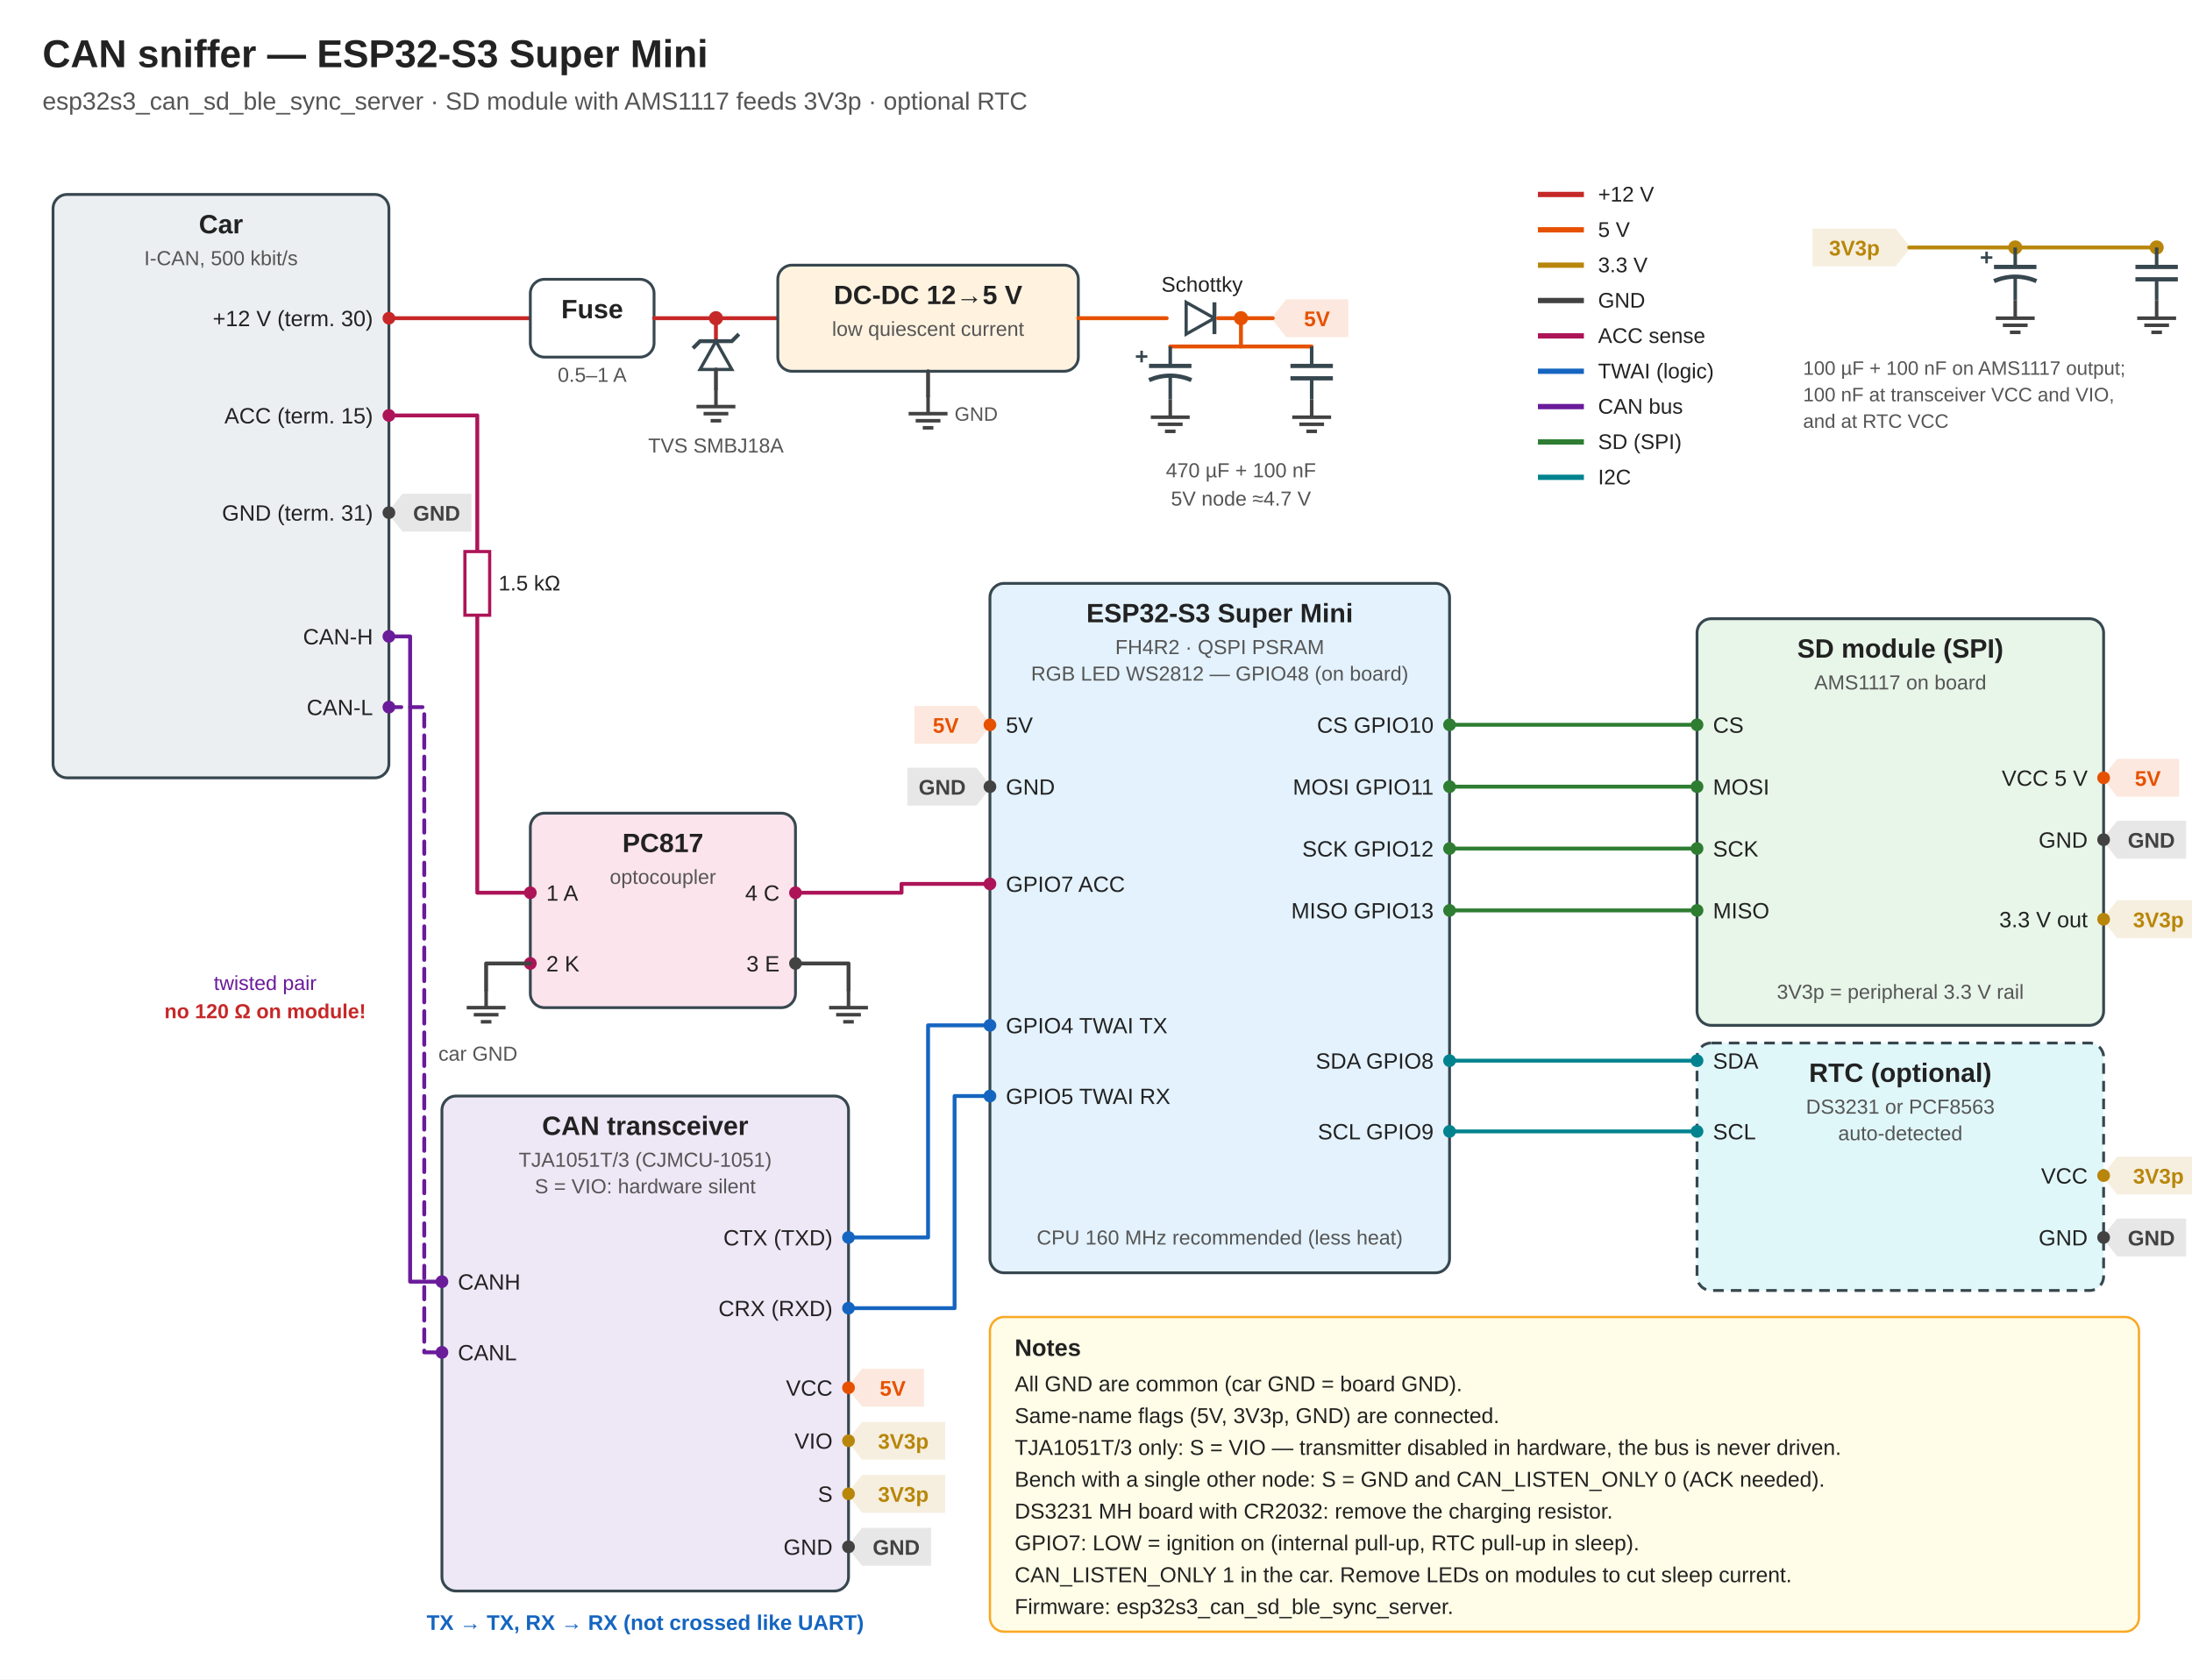
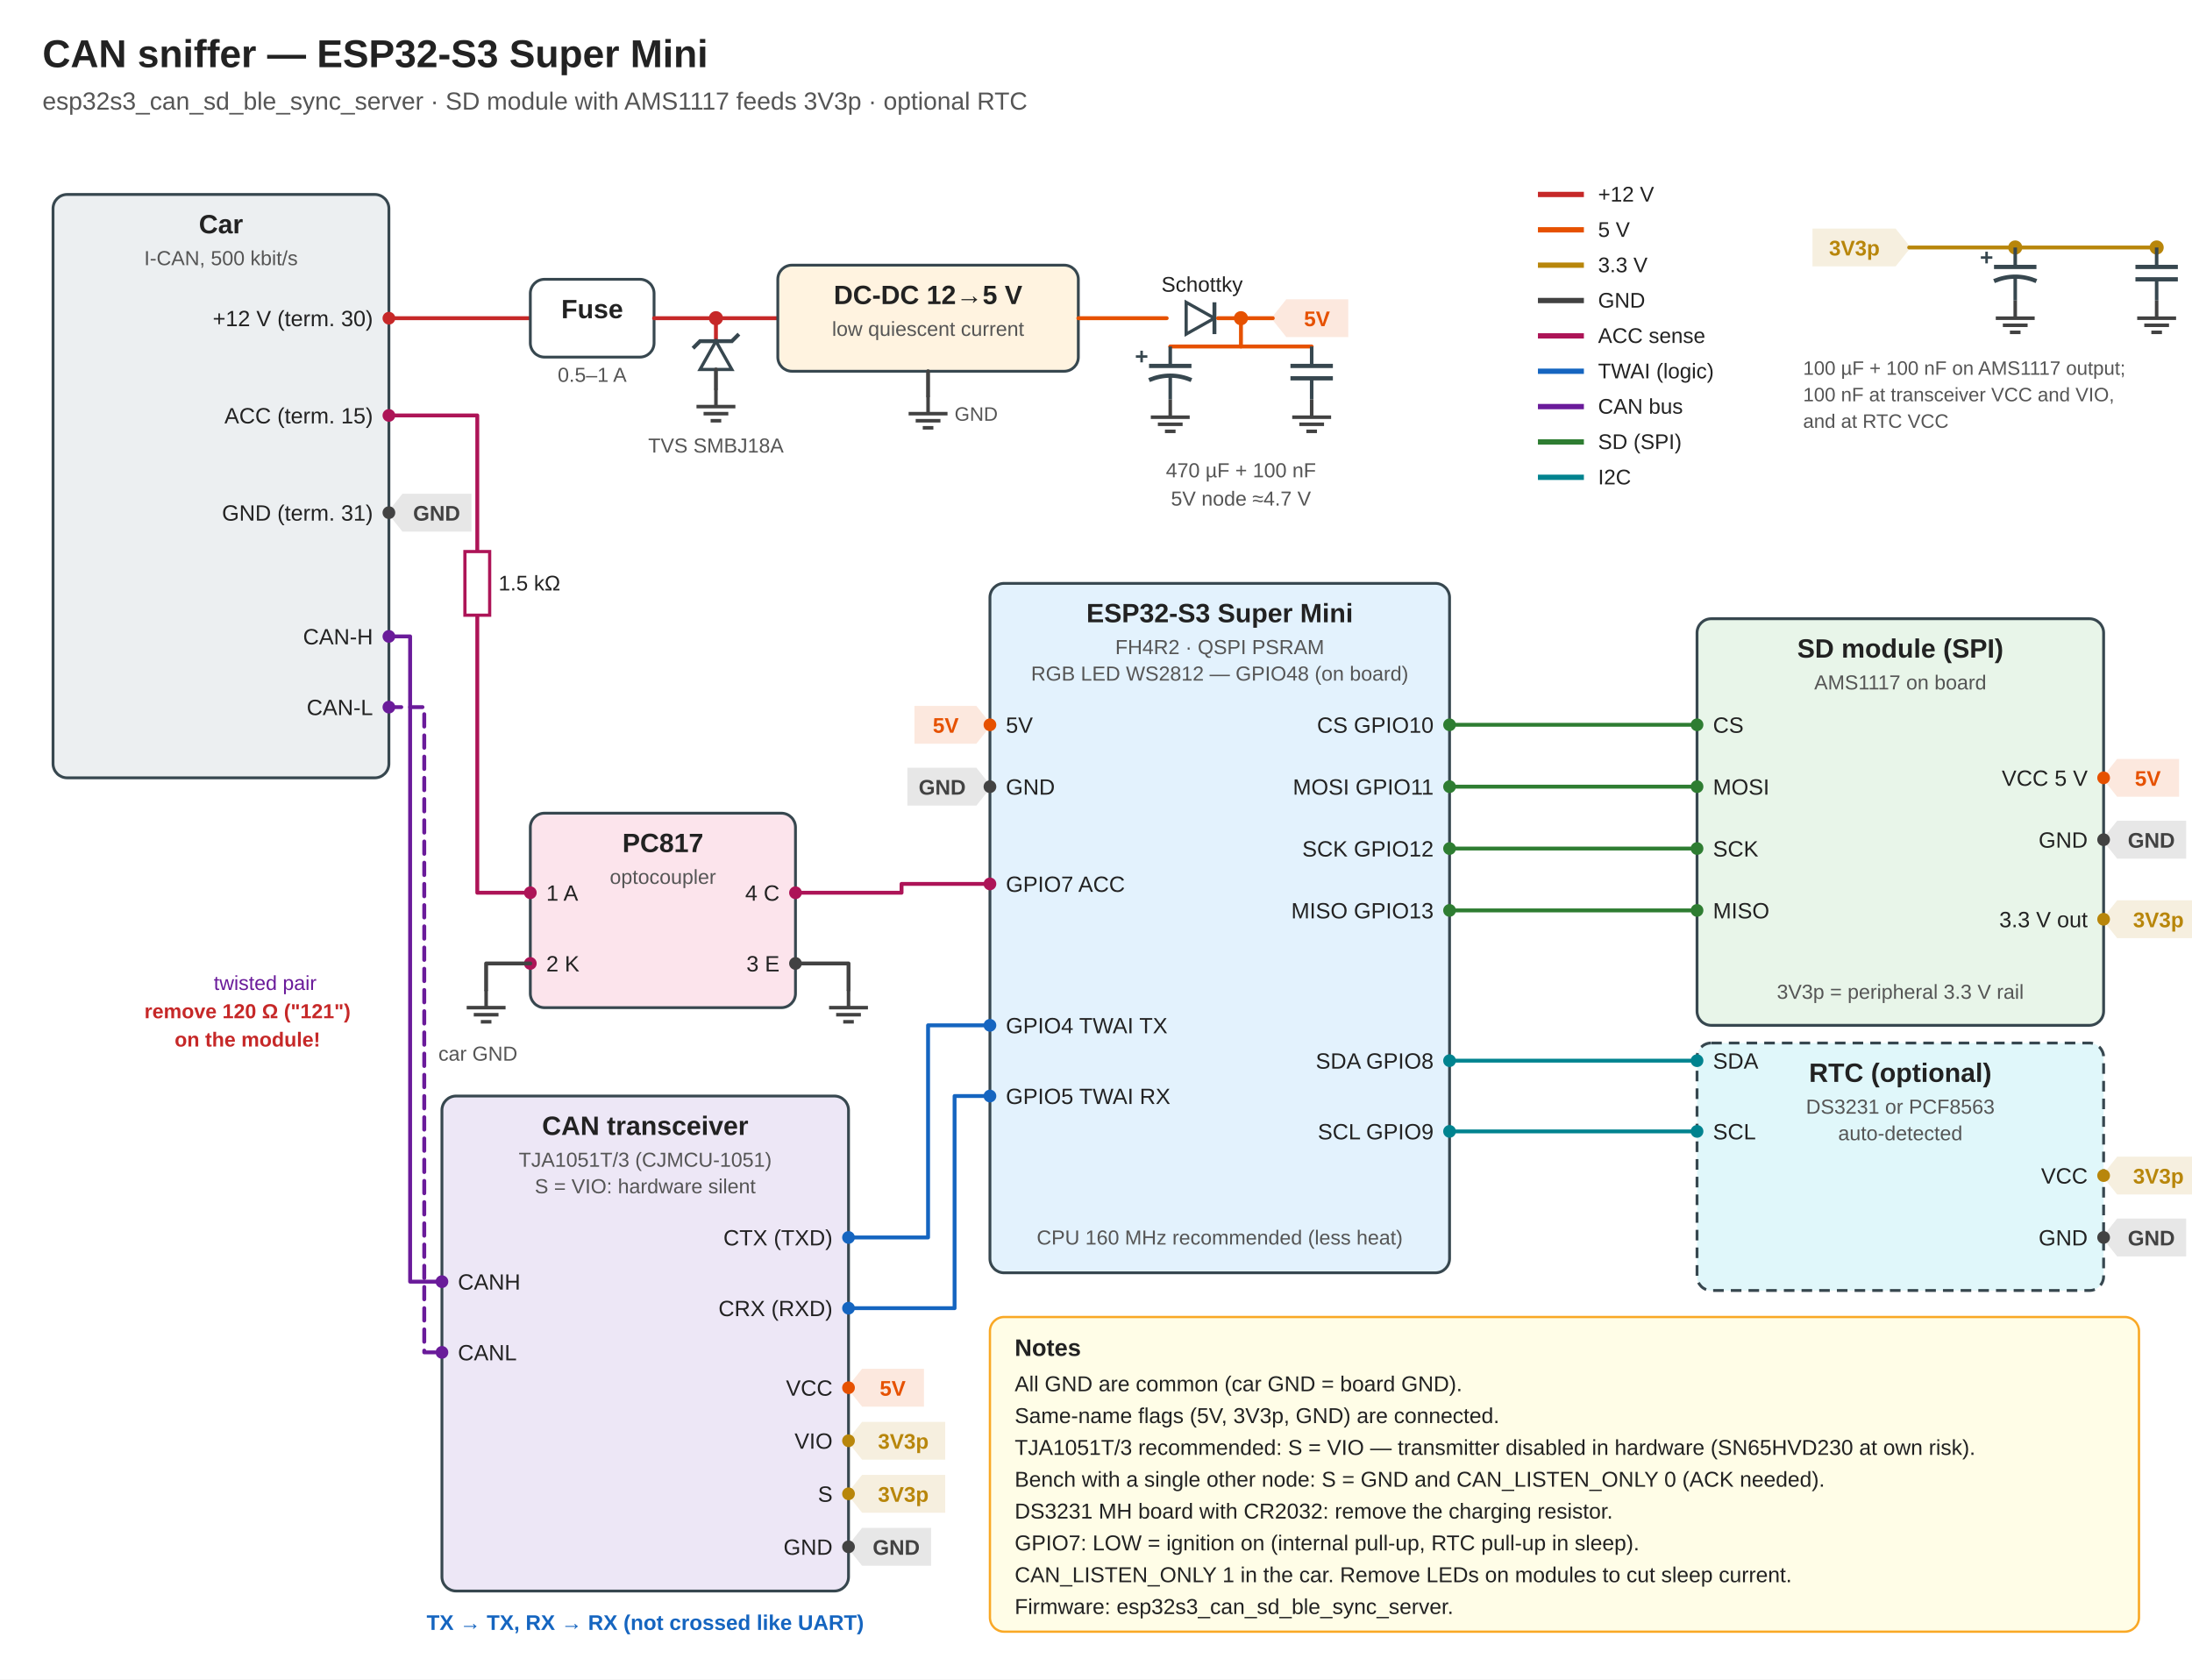
<svg xmlns="http://www.w3.org/2000/svg" width="1240" height="950" viewBox="0 0 1240 950">
  <rect x="0" y="0" width="1240" height="950" fill="#ffffff" />
  <text x="24" y="38" font-family="Segoe UI, Arial, sans-serif" font-size="22" fill="#222" text-anchor="start" font-weight="bold">CAN sniffer — ESP32-S3 Super Mini</text>
  <text x="24" y="62" font-family="Segoe UI, Arial, sans-serif" font-size="14" fill="#555" text-anchor="start" font-weight="normal">esp32s3_can_sd_ble_sync_server · SD module with AMS1117 feeds 3V3p · optional RTC</text>
  <rect x="30" y="110" width="190" height="330" rx="8" fill="#eceff1" stroke="#37474f" stroke-width="1.6" />
  <text x="125.0" y="132" font-family="Segoe UI, Arial, sans-serif" font-size="15" fill="#222" text-anchor="middle" font-weight="bold">Car</text>
  <text x="125.0" y="150" font-family="Segoe UI, Arial, sans-serif" font-size="11.5" fill="#555" text-anchor="middle" font-weight="normal">I-CAN, 500 kbit/s</text>
  <circle cx="220" cy="180" r="3.6" fill="#c62828" />
  <text x="211" y="184.5" font-family="Segoe UI, Arial, sans-serif" font-size="12.5" fill="#222" text-anchor="end" font-weight="normal">+12 V (term. 30)</text>
  <circle cx="220" cy="235" r="3.6" fill="#ad1457" />
  <text x="211" y="239.5" font-family="Segoe UI, Arial, sans-serif" font-size="12.5" fill="#222" text-anchor="end" font-weight="normal">ACC (term. 15)</text>
  <circle cx="220" cy="290" r="3.6" fill="#424242" />
  <text x="211" y="294.5" font-family="Segoe UI, Arial, sans-serif" font-size="12.5" fill="#222" text-anchor="end" font-weight="normal">GND (term. 31)</text>
  <circle cx="220" cy="360" r="3.6" fill="#6a1b9a" />
  <text x="211" y="364.5" font-family="Segoe UI, Arial, sans-serif" font-size="12.5" fill="#222" text-anchor="end" font-weight="normal">CAN-H</text>
  <circle cx="220" cy="400" r="3.6" fill="#6a1b9a" />
  <text x="211" y="404.5" font-family="Segoe UI, Arial, sans-serif" font-size="12.5" fill="#222" text-anchor="end" font-weight="normal">CAN-L</text>
  <polygon points="220,290 228,280 266,280 266,300 228,300" fill="#424242" opacity="0.13" stroke="#424242" stroke-width="1.4" />
  <text x="247.0" y="294.5" font-family="Segoe UI, Arial, sans-serif" font-size="12" fill="#424242" text-anchor="middle" font-weight="bold">GND</text>
  <polyline points="220,180 300,180" fill="none" stroke="#c62828" stroke-width="2.2" stroke-linejoin="round" stroke-linecap="round" />
  <rect x="300" y="158" width="70" height="44" rx="8" fill="#fff" stroke="#37474f" stroke-width="1.6" />
  <text x="335.0" y="180" font-family="Segoe UI, Arial, sans-serif" font-size="15" fill="#222" text-anchor="middle" font-weight="bold">Fuse</text>
  <text x="335" y="216" font-family="Segoe UI, Arial, sans-serif" font-size="11.5" fill="#555" text-anchor="middle" font-weight="normal">0.5–1 A</text>
  <polyline points="370,180 440,180" fill="none" stroke="#c62828" stroke-width="2.2" stroke-linejoin="round" stroke-linecap="round" />
  <circle cx="405" cy="180" r="4" fill="#c62828" />
  <polyline points="405,180 405,192" fill="none" stroke="#c62828" stroke-width="2.2" stroke-linejoin="round" stroke-linecap="round" />
  <polygon points="396,209 414,209 405,193" fill="#fff" stroke="#37474f" stroke-width="1.8" />
  <polyline points="392,197 396,193 414,193 418,189" fill="none" stroke="#37474f" stroke-width="2.2" />
  <polyline points="405,209 405,220" fill="none" stroke="#424242" stroke-width="2.2" stroke-linejoin="round" stroke-linecap="round" />
  <line x1="405" y1="220" x2="405" y2="230" stroke="#424242" stroke-width="2" />
  <line x1="394" y1="230" x2="416" y2="230" stroke="#424242" stroke-width="2" />
  <line x1="398" y1="234" x2="412" y2="234" stroke="#424242" stroke-width="2" />
  <line x1="402" y1="238" x2="408" y2="238" stroke="#424242" stroke-width="2" />
  <text x="405" y="256" font-family="Segoe UI, Arial, sans-serif" font-size="11.5" fill="#555" text-anchor="middle" font-weight="normal">TVS SMBJ18A</text>
  <rect x="440" y="150" width="170" height="60" rx="8" fill="#fff3e0" stroke="#37474f" stroke-width="1.6" />
  <text x="525.0" y="172" font-family="Segoe UI, Arial, sans-serif" font-size="15" fill="#222" text-anchor="middle" font-weight="bold">DC-DC 12→5 V</text>
  <text x="525.0" y="190" font-family="Segoe UI, Arial, sans-serif" font-size="11.5" fill="#555" text-anchor="middle" font-weight="normal">low quiescent current</text>
  <polyline points="525,210 525,224" fill="none" stroke="#424242" stroke-width="2.2" stroke-linejoin="round" stroke-linecap="round" />
  <line x1="525" y1="224" x2="525" y2="234" stroke="#424242" stroke-width="2" />
  <line x1="514" y1="234" x2="536" y2="234" stroke="#424242" stroke-width="2" />
  <line x1="518" y1="238" x2="532" y2="238" stroke="#424242" stroke-width="2" />
  <line x1="522" y1="242" x2="528" y2="242" stroke="#424242" stroke-width="2" />
  <text x="540" y="238" font-family="Segoe UI, Arial, sans-serif" font-size="11" fill="#555" text-anchor="start" font-weight="normal">GND</text>
  <polyline points="610,180 660,180" fill="none" stroke="#e65100" stroke-width="2.2" stroke-linejoin="round" stroke-linecap="round" />
  <polygon points="671,171 671,189 687,180" fill="#fff" stroke="#37474f" stroke-width="1.8" />
  <line x1="687" y1="171" x2="687" y2="189" stroke="#37474f" stroke-width="2.2" />
  <text x="680" y="165" font-family="Segoe UI, Arial, sans-serif" font-size="12" fill="#222" text-anchor="middle" font-weight="normal">Schottky</text>
  <polyline points="689,180 720,180" fill="none" stroke="#e65100" stroke-width="2.2" stroke-linejoin="round" stroke-linecap="round" />
  <text x="702" y="286" font-family="Segoe UI, Arial, sans-serif" font-size="11.5" fill="#555" text-anchor="middle" font-weight="normal">5V node ≈4.7 V</text>
  <circle cx="702" cy="180" r="4" fill="#e65100" />
  <polyline points="702,180 702,196 662,196" fill="none" stroke="#e65100" stroke-width="2.2" stroke-linejoin="round" stroke-linecap="round" />
  <polyline points="702,196 742,196" fill="none" stroke="#e65100" stroke-width="2.2" stroke-linejoin="round" stroke-linecap="round" />
  <line x1="662" y1="196" x2="662" y2="207" stroke="#37474f" stroke-width="2" />
  <line x1="650" y1="207" x2="674" y2="207" stroke="#37474f" stroke-width="2.4" />
  <path d="M 650 215 Q 662 210 674 215" fill="none" stroke="#37474f" stroke-width="2.4" />
  <line x1="662" y1="213" x2="662" y2="226" stroke="#37474f" stroke-width="2" />
  <text x="680" y="216" font-family="Segoe UI, Arial, sans-serif" font-size="12" fill="#222" text-anchor="start" font-weight="normal" />
  <text x="642" y="206" font-family="Segoe UI, Arial, sans-serif" font-size="13" fill="#37474f" text-anchor="start" font-weight="bold">+</text>
  <line x1="742" y1="196" x2="742" y2="207" stroke="#37474f" stroke-width="2" />
  <line x1="730" y1="207" x2="754" y2="207" stroke="#37474f" stroke-width="2.4" />
  <line x1="730" y1="214" x2="754" y2="214" stroke="#37474f" stroke-width="2.4" />
  <line x1="742" y1="214" x2="742" y2="226" stroke="#37474f" stroke-width="2" />
  <line x1="662" y1="226" x2="662" y2="236" stroke="#424242" stroke-width="2" />
  <line x1="651" y1="236" x2="673" y2="236" stroke="#424242" stroke-width="2" />
  <line x1="655" y1="240" x2="669" y2="240" stroke="#424242" stroke-width="2" />
  <line x1="659" y1="244" x2="665" y2="244" stroke="#424242" stroke-width="2" />
  <line x1="742" y1="226" x2="742" y2="236" stroke="#424242" stroke-width="2" />
  <line x1="731" y1="236" x2="753" y2="236" stroke="#424242" stroke-width="2" />
  <line x1="735" y1="240" x2="749" y2="240" stroke="#424242" stroke-width="2" />
  <line x1="739" y1="244" x2="745" y2="244" stroke="#424242" stroke-width="2" />
  <text x="702" y="270" font-family="Segoe UI, Arial, sans-serif" font-size="11.5" fill="#555" text-anchor="middle" font-weight="normal">470 µF + 100 nF</text>
  <polygon points="720,180 728,170 762,170 762,190 728,190" fill="#e65100" opacity="0.13" stroke="#e65100" stroke-width="1.4" />
  <text x="745.0" y="184.5" font-family="Segoe UI, Arial, sans-serif" font-size="12" fill="#e65100" text-anchor="middle" font-weight="bold">5V</text>
  <rect x="560" y="330" width="260" height="390" rx="8" fill="#e3f2fd" stroke="#37474f" stroke-width="1.6" />
  <text x="690.0" y="352" font-family="Segoe UI, Arial, sans-serif" font-size="15" fill="#222" text-anchor="middle" font-weight="bold">ESP32-S3 Super Mini</text>
  <text x="690.0" y="370" font-family="Segoe UI, Arial, sans-serif" font-size="11.5" fill="#555" text-anchor="middle" font-weight="normal">FH4R2 · QSPI PSRAM</text>
  <text x="690.0" y="385" font-family="Segoe UI, Arial, sans-serif" font-size="11.5" fill="#555" text-anchor="middle" font-weight="normal">RGB LED WS2812 — GPIO48 (on board)</text>
  <circle cx="560" cy="410" r="3.6" fill="#e65100" />
  <text x="569" y="414.5" font-family="Segoe UI, Arial, sans-serif" font-size="12.5" fill="#222" text-anchor="start" font-weight="normal">5V</text>
  <polygon points="560,410 552,400 518,400 518,420 552,420" fill="#e65100" opacity="0.13" stroke="#e65100" stroke-width="1.4" />
  <text x="535.0" y="414.5" font-family="Segoe UI, Arial, sans-serif" font-size="12" fill="#e65100" text-anchor="middle" font-weight="bold">5V</text>
  <circle cx="560" cy="445" r="3.6" fill="#424242" />
  <text x="569" y="449.5" font-family="Segoe UI, Arial, sans-serif" font-size="12.5" fill="#222" text-anchor="start" font-weight="normal">GND</text>
  <polygon points="560,445 552,435 514,435 514,455 552,455" fill="#424242" opacity="0.13" stroke="#424242" stroke-width="1.4" />
  <text x="533.0" y="449.5" font-family="Segoe UI, Arial, sans-serif" font-size="12" fill="#424242" text-anchor="middle" font-weight="bold">GND</text>
  <circle cx="560" cy="500" r="3.6" fill="#ad1457" />
  <text x="569" y="504.5" font-family="Segoe UI, Arial, sans-serif" font-size="12.5" fill="#222" text-anchor="start" font-weight="normal">GPIO7  ACC</text>
  <circle cx="560" cy="580" r="3.6" fill="#1565c0" />
  <text x="569" y="584.5" font-family="Segoe UI, Arial, sans-serif" font-size="12.5" fill="#222" text-anchor="start" font-weight="normal">GPIO4  TWAI TX</text>
  <circle cx="560" cy="620" r="3.6" fill="#1565c0" />
  <text x="569" y="624.5" font-family="Segoe UI, Arial, sans-serif" font-size="12.5" fill="#222" text-anchor="start" font-weight="normal">GPIO5  TWAI RX</text>
  <circle cx="820" cy="410" r="3.6" fill="#2e7d32" />
  <text x="811" y="414.5" font-family="Segoe UI, Arial, sans-serif" font-size="12.5" fill="#222" text-anchor="end" font-weight="normal">CS  GPIO10</text>
  <circle cx="820" cy="445" r="3.6" fill="#2e7d32" />
  <text x="811" y="449.5" font-family="Segoe UI, Arial, sans-serif" font-size="12.5" fill="#222" text-anchor="end" font-weight="normal">MOSI  GPIO11</text>
  <circle cx="820" cy="480" r="3.6" fill="#2e7d32" />
  <text x="811" y="484.5" font-family="Segoe UI, Arial, sans-serif" font-size="12.5" fill="#222" text-anchor="end" font-weight="normal">SCK  GPIO12</text>
  <circle cx="820" cy="515" r="3.6" fill="#2e7d32" />
  <text x="811" y="519.5" font-family="Segoe UI, Arial, sans-serif" font-size="12.5" fill="#222" text-anchor="end" font-weight="normal">MISO  GPIO13</text>
  <circle cx="820" cy="600" r="3.6" fill="#00838f" />
  <text x="811" y="604.5" font-family="Segoe UI, Arial, sans-serif" font-size="12.5" fill="#222" text-anchor="end" font-weight="normal">SDA  GPIO8</text>
  <circle cx="820" cy="640" r="3.6" fill="#00838f" />
  <text x="811" y="644.5" font-family="Segoe UI, Arial, sans-serif" font-size="12.5" fill="#222" text-anchor="end" font-weight="normal">SCL  GPIO9</text>
  <text x="690.0" y="704" font-family="Segoe UI, Arial, sans-serif" font-size="11.5" fill="#555" text-anchor="middle" font-weight="normal">CPU 160 MHz recommended (less heat)</text>
  <rect x="300" y="460" width="150" height="110" rx="8" fill="#fce4ec" stroke="#37474f" stroke-width="1.6" />
  <text x="375.0" y="482" font-family="Segoe UI, Arial, sans-serif" font-size="15" fill="#222" text-anchor="middle" font-weight="bold">PC817</text>
  <text x="375.0" y="500" font-family="Segoe UI, Arial, sans-serif" font-size="11.5" fill="#555" text-anchor="middle" font-weight="normal">optocoupler</text>
  <circle cx="300" cy="505" r="3.6" fill="#ad1457" />
  <text x="309" y="509.5" font-family="Segoe UI, Arial, sans-serif" font-size="12.5" fill="#222" text-anchor="start" font-weight="normal">1 A</text>
  <circle cx="300" cy="545" r="3.6" fill="#ad1457" />
  <text x="309" y="549.5" font-family="Segoe UI, Arial, sans-serif" font-size="12.5" fill="#222" text-anchor="start" font-weight="normal">2 K</text>
  <circle cx="450" cy="505" r="3.6" fill="#ad1457" />
  <text x="441" y="509.5" font-family="Segoe UI, Arial, sans-serif" font-size="12.5" fill="#222" text-anchor="end" font-weight="normal">4 C</text>
  <circle cx="450" cy="545" r="3.6" fill="#424242" />
  <text x="441" y="549.5" font-family="Segoe UI, Arial, sans-serif" font-size="12.5" fill="#222" text-anchor="end" font-weight="normal">3 E</text>
  <polyline points="220,235 270,235 270,505 300,505" fill="none" stroke="#ad1457" stroke-width="2.2" stroke-linejoin="round" stroke-linecap="round" />
  <rect x="263" y="312" width="14" height="36" fill="#fff" stroke="#ad1457" stroke-width="1.8" />
  <text x="282" y="334" font-family="Segoe UI, Arial, sans-serif" font-size="12" fill="#222" text-anchor="start" font-weight="normal">1.5 kΩ</text>
  <polyline points="300,545 275,545 275,560" fill="none" stroke="#424242" stroke-width="2.2" stroke-linejoin="round" stroke-linecap="round" />
  <line x1="275" y1="560" x2="275" y2="570" stroke="#424242" stroke-width="2" />
  <line x1="264" y1="570" x2="286" y2="570" stroke="#424242" stroke-width="2" />
  <line x1="268" y1="574" x2="282" y2="574" stroke="#424242" stroke-width="2" />
  <line x1="272" y1="578" x2="278" y2="578" stroke="#424242" stroke-width="2" />
  <text x="248" y="600" font-family="Segoe UI, Arial, sans-serif" font-size="11.5" fill="#555" text-anchor="start" font-weight="normal">car GND</text>
  <polyline points="450,505 510,505 510,500 560,500" fill="none" stroke="#ad1457" stroke-width="2.2" stroke-linejoin="round" stroke-linecap="round" />
  <polyline points="450,545 480,545 480,560" fill="none" stroke="#424242" stroke-width="2.2" stroke-linejoin="round" stroke-linecap="round" />
  <line x1="480" y1="560" x2="480" y2="570" stroke="#424242" stroke-width="2" />
  <line x1="469" y1="570" x2="491" y2="570" stroke="#424242" stroke-width="2" />
  <line x1="473" y1="574" x2="487" y2="574" stroke="#424242" stroke-width="2" />
  <line x1="477" y1="578" x2="483" y2="578" stroke="#424242" stroke-width="2" />
  <rect x="250" y="620" width="230" height="280" rx="8" fill="#ede7f6" stroke="#37474f" stroke-width="1.6" />
  <text x="365.0" y="642" font-family="Segoe UI, Arial, sans-serif" font-size="15" fill="#222" text-anchor="middle" font-weight="bold">CAN transceiver</text>
  <text x="365.0" y="660" font-family="Segoe UI, Arial, sans-serif" font-size="11.5" fill="#555" text-anchor="middle" font-weight="normal">TJA1051T/3 (CJMCU-1051)</text>
  <text x="365.0" y="675" font-family="Segoe UI, Arial, sans-serif" font-size="11.5" fill="#555" text-anchor="middle" font-weight="normal">S = VIO: hardware silent</text>
  <circle cx="250" cy="725" r="3.6" fill="#6a1b9a" />
  <text x="259" y="729.5" font-family="Segoe UI, Arial, sans-serif" font-size="12.5" fill="#222" text-anchor="start" font-weight="normal">CANH</text>
  <circle cx="250" cy="765" r="3.6" fill="#6a1b9a" />
  <text x="259" y="769.5" font-family="Segoe UI, Arial, sans-serif" font-size="12.5" fill="#222" text-anchor="start" font-weight="normal">CANL</text>
  <circle cx="480" cy="700" r="3.6" fill="#1565c0" />
  <text x="471" y="704.5" font-family="Segoe UI, Arial, sans-serif" font-size="12.5" fill="#222" text-anchor="end" font-weight="normal">CTX (TXD)</text>
  <circle cx="480" cy="740" r="3.6" fill="#1565c0" />
  <text x="471" y="744.5" font-family="Segoe UI, Arial, sans-serif" font-size="12.5" fill="#222" text-anchor="end" font-weight="normal">CRX (RXD)</text>
  <circle cx="480" cy="785" r="3.6" fill="#e65100" />
  <text x="471" y="789.5" font-family="Segoe UI, Arial, sans-serif" font-size="12.5" fill="#222" text-anchor="end" font-weight="normal">VCC</text>
  <polygon points="480,785 488,775 522,775 522,795 488,795" fill="#e65100" opacity="0.13" stroke="#e65100" stroke-width="1.4" />
  <text x="505.0" y="789.5" font-family="Segoe UI, Arial, sans-serif" font-size="12" fill="#e65100" text-anchor="middle" font-weight="bold">5V</text>
  <circle cx="480" cy="815" r="3.6" fill="#b8860b" />
  <text x="471" y="819.5" font-family="Segoe UI, Arial, sans-serif" font-size="12.5" fill="#222" text-anchor="end" font-weight="normal">VIO</text>
  <polygon points="480,815 488,805 534,805 534,825 488,825" fill="#b8860b" opacity="0.13" stroke="#b8860b" stroke-width="1.4" />
  <text x="511.0" y="819.5" font-family="Segoe UI, Arial, sans-serif" font-size="12" fill="#b8860b" text-anchor="middle" font-weight="bold">3V3p</text>
  <circle cx="480" cy="845" r="3.6" fill="#b8860b" />
  <text x="471" y="849.5" font-family="Segoe UI, Arial, sans-serif" font-size="12.5" fill="#222" text-anchor="end" font-weight="normal">S</text>
  <polygon points="480,845 488,835 534,835 534,855 488,855" fill="#b8860b" opacity="0.13" stroke="#b8860b" stroke-width="1.4" />
  <text x="511.0" y="849.5" font-family="Segoe UI, Arial, sans-serif" font-size="12" fill="#b8860b" text-anchor="middle" font-weight="bold">3V3p</text>
  <circle cx="480" cy="875" r="3.6" fill="#424242" />
  <text x="471" y="879.5" font-family="Segoe UI, Arial, sans-serif" font-size="12.5" fill="#222" text-anchor="end" font-weight="normal">GND</text>
  <polygon points="480,875 488,865 526,865 526,885 488,885" fill="#424242" opacity="0.13" stroke="#424242" stroke-width="1.4" />
  <text x="507.0" y="879.5" font-family="Segoe UI, Arial, sans-serif" font-size="12" fill="#424242" text-anchor="middle" font-weight="bold">GND</text>
  <polyline points="220,360 232,360 232,725 250,725" fill="none" stroke="#6a1b9a" stroke-width="2.2" stroke-linejoin="round" stroke-linecap="round" />
  <polyline points="220,400 240,400 240,765 250,765" fill="none" stroke="#6a1b9a" stroke-width="2.2" stroke-linejoin="round" stroke-linecap="round" stroke-dasharray="7,5" />
  <text x="150" y="560" font-family="Segoe UI, Arial, sans-serif" font-size="11.5" fill="#6a1b9a" text-anchor="middle" font-weight="normal">twisted pair</text>
-   <text x="150" y="576" font-family="Segoe UI, Arial, sans-serif" font-size="11.5" fill="#c62828" text-anchor="middle" font-weight="bold">no 120 Ω on module!</text>
+   <text x="140" y="576" font-family="Segoe UI, Arial, sans-serif" font-size="11.5" fill="#c62828" text-anchor="middle" font-weight="bold">remove 120 Ω ("121")</text>
+   <text x="140" y="592" font-family="Segoe UI, Arial, sans-serif" font-size="11.5" fill="#c62828" text-anchor="middle" font-weight="bold">on the module!</text>
  <polyline points="560,580 525,580 525,700 480,700" fill="none" stroke="#1565c0" stroke-width="2.2" stroke-linejoin="round" stroke-linecap="round" />
  <polyline points="560,620 540,620 540,740 480,740" fill="none" stroke="#1565c0" stroke-width="2.2" stroke-linejoin="round" stroke-linecap="round" />
  <text x="365" y="922" font-family="Segoe UI, Arial, sans-serif" font-size="12" fill="#1565c0" text-anchor="middle" font-weight="bold">TX → TX, RX → RX (not crossed like UART)</text>
  <rect x="960" y="350" width="230" height="230" rx="8" fill="#e8f5e9" stroke="#37474f" stroke-width="1.6" />
  <text x="1075.0" y="372" font-family="Segoe UI, Arial, sans-serif" font-size="15" fill="#222" text-anchor="middle" font-weight="bold">SD module (SPI)</text>
  <text x="1075.0" y="390" font-family="Segoe UI, Arial, sans-serif" font-size="11.5" fill="#555" text-anchor="middle" font-weight="normal">AMS1117 on board</text>
  <circle cx="960" cy="410" r="3.6" fill="#2e7d32" />
  <text x="969" y="414.5" font-family="Segoe UI, Arial, sans-serif" font-size="12.5" fill="#222" text-anchor="start" font-weight="normal">CS</text>
  <polyline points="820,410 960,410" fill="none" stroke="#2e7d32" stroke-width="2.2" stroke-linejoin="round" stroke-linecap="round" />
  <circle cx="960" cy="445" r="3.6" fill="#2e7d32" />
  <text x="969" y="449.5" font-family="Segoe UI, Arial, sans-serif" font-size="12.5" fill="#222" text-anchor="start" font-weight="normal">MOSI</text>
  <polyline points="820,445 960,445" fill="none" stroke="#2e7d32" stroke-width="2.2" stroke-linejoin="round" stroke-linecap="round" />
  <circle cx="960" cy="480" r="3.6" fill="#2e7d32" />
  <text x="969" y="484.5" font-family="Segoe UI, Arial, sans-serif" font-size="12.5" fill="#222" text-anchor="start" font-weight="normal">SCK</text>
  <polyline points="820,480 960,480" fill="none" stroke="#2e7d32" stroke-width="2.2" stroke-linejoin="round" stroke-linecap="round" />
  <circle cx="960" cy="515" r="3.6" fill="#2e7d32" />
  <text x="969" y="519.5" font-family="Segoe UI, Arial, sans-serif" font-size="12.5" fill="#222" text-anchor="start" font-weight="normal">MISO</text>
  <polyline points="820,515 960,515" fill="none" stroke="#2e7d32" stroke-width="2.2" stroke-linejoin="round" stroke-linecap="round" />
  <circle cx="1190" cy="440" r="3.6" fill="#e65100" />
  <text x="1181" y="444.5" font-family="Segoe UI, Arial, sans-serif" font-size="12.5" fill="#222" text-anchor="end" font-weight="normal">VCC 5 V</text>
  <polygon points="1190,440 1198,430 1232,430 1232,450 1198,450" fill="#e65100" opacity="0.13" stroke="#e65100" stroke-width="1.4" />
  <text x="1215.0" y="444.5" font-family="Segoe UI, Arial, sans-serif" font-size="12" fill="#e65100" text-anchor="middle" font-weight="bold">5V</text>
  <circle cx="1190" cy="475" r="3.6" fill="#424242" />
  <text x="1181" y="479.5" font-family="Segoe UI, Arial, sans-serif" font-size="12.5" fill="#222" text-anchor="end" font-weight="normal">GND</text>
  <polygon points="1190,475 1198,465 1236,465 1236,485 1198,485" fill="#424242" opacity="0.13" stroke="#424242" stroke-width="1.4" />
  <text x="1217.0" y="479.5" font-family="Segoe UI, Arial, sans-serif" font-size="12" fill="#424242" text-anchor="middle" font-weight="bold">GND</text>
  <circle cx="1190" cy="520" r="3.6" fill="#b8860b" />
  <text x="1181" y="524.5" font-family="Segoe UI, Arial, sans-serif" font-size="12.5" fill="#222" text-anchor="end" font-weight="normal">3.3 V out</text>
  <polygon points="1190,520 1198,510 1244,510 1244,530 1198,530" fill="#b8860b" opacity="0.13" stroke="#b8860b" stroke-width="1.4" />
  <text x="1221.0" y="524.5" font-family="Segoe UI, Arial, sans-serif" font-size="12" fill="#b8860b" text-anchor="middle" font-weight="bold">3V3p</text>
  <text x="1075" y="565" font-family="Segoe UI, Arial, sans-serif" font-size="11.5" fill="#555" text-anchor="middle" font-weight="normal">3V3p = peripheral 3.3 V rail</text>
  <rect x="960" y="590" width="230" height="140" rx="8" fill="#e0f7fa" stroke="#37474f" stroke-width="1.6" stroke-dasharray="6,4" />
  <text x="1075.0" y="612" font-family="Segoe UI, Arial, sans-serif" font-size="15" fill="#222" text-anchor="middle" font-weight="bold">RTC (optional)</text>
  <text x="1075.0" y="630" font-family="Segoe UI, Arial, sans-serif" font-size="11.5" fill="#555" text-anchor="middle" font-weight="normal">DS3231 or PCF8563</text>
  <text x="1075.0" y="645" font-family="Segoe UI, Arial, sans-serif" font-size="11.5" fill="#555" text-anchor="middle" font-weight="normal">auto-detected</text>
  <circle cx="960" cy="600" r="3.6" fill="#00838f" />
  <text x="969" y="604.5" font-family="Segoe UI, Arial, sans-serif" font-size="12.5" fill="#222" text-anchor="start" font-weight="normal">SDA</text>
  <polyline points="820,600 960,600" fill="none" stroke="#00838f" stroke-width="2.2" stroke-linejoin="round" stroke-linecap="round" />
  <circle cx="960" cy="640" r="3.6" fill="#00838f" />
  <text x="969" y="644.5" font-family="Segoe UI, Arial, sans-serif" font-size="12.5" fill="#222" text-anchor="start" font-weight="normal">SCL</text>
  <polyline points="820,640 960,640" fill="none" stroke="#00838f" stroke-width="2.2" stroke-linejoin="round" stroke-linecap="round" />
  <circle cx="1190" cy="665" r="3.6" fill="#b8860b" />
  <text x="1181" y="669.5" font-family="Segoe UI, Arial, sans-serif" font-size="12.5" fill="#222" text-anchor="end" font-weight="normal">VCC</text>
  <polygon points="1190,665 1198,655 1244,655 1244,675 1198,675" fill="#b8860b" opacity="0.13" stroke="#b8860b" stroke-width="1.4" />
  <text x="1221.0" y="669.5" font-family="Segoe UI, Arial, sans-serif" font-size="12" fill="#b8860b" text-anchor="middle" font-weight="bold">3V3p</text>
  <circle cx="1190" cy="700" r="3.6" fill="#424242" />
  <text x="1181" y="704.5" font-family="Segoe UI, Arial, sans-serif" font-size="12.5" fill="#222" text-anchor="end" font-weight="normal">GND</text>
  <polygon points="1190,700 1198,690 1236,690 1236,710 1198,710" fill="#424242" opacity="0.13" stroke="#424242" stroke-width="1.4" />
  <text x="1217.0" y="704.5" font-family="Segoe UI, Arial, sans-serif" font-size="12" fill="#424242" text-anchor="middle" font-weight="bold">GND</text>
  <polygon points="1080,140 1072,130 1026,130 1026,150 1072,150" fill="#b8860b" opacity="0.13" stroke="#b8860b" stroke-width="1.4" />
  <text x="1049.0" y="144.5" font-family="Segoe UI, Arial, sans-serif" font-size="12" fill="#b8860b" text-anchor="middle" font-weight="bold">3V3p</text>
  <polyline points="1080,140 1220,140" fill="none" stroke="#b8860b" stroke-width="2.2" stroke-linejoin="round" stroke-linecap="round" />
  <circle cx="1140" cy="140" r="4" fill="#b8860b" />
  <line x1="1140" y1="140" x2="1140" y2="151" stroke="#37474f" stroke-width="2" />
  <line x1="1128" y1="151" x2="1152" y2="151" stroke="#37474f" stroke-width="2.4" />
  <path d="M 1128 159 Q 1140 154 1152 159" fill="none" stroke="#37474f" stroke-width="2.4" />
  <line x1="1140" y1="157" x2="1140" y2="170" stroke="#37474f" stroke-width="2" />
  <text x="1158" y="160" font-family="Segoe UI, Arial, sans-serif" font-size="12" fill="#222" text-anchor="start" font-weight="normal" />
  <text x="1120" y="150" font-family="Segoe UI, Arial, sans-serif" font-size="13" fill="#37474f" text-anchor="start" font-weight="bold">+</text>
  <line x1="1140" y1="170" x2="1140" y2="180" stroke="#424242" stroke-width="2" />
  <line x1="1129" y1="180" x2="1151" y2="180" stroke="#424242" stroke-width="2" />
  <line x1="1133" y1="184" x2="1147" y2="184" stroke="#424242" stroke-width="2" />
  <line x1="1137" y1="188" x2="1143" y2="188" stroke="#424242" stroke-width="2" />
  <circle cx="1220" cy="140" r="4" fill="#b8860b" />
  <line x1="1220" y1="140" x2="1220" y2="151" stroke="#37474f" stroke-width="2" />
  <line x1="1208" y1="151" x2="1232" y2="151" stroke="#37474f" stroke-width="2.4" />
  <line x1="1208" y1="158" x2="1232" y2="158" stroke="#37474f" stroke-width="2.4" />
  <line x1="1220" y1="158" x2="1220" y2="170" stroke="#37474f" stroke-width="2" />
  <line x1="1220" y1="170" x2="1220" y2="180" stroke="#424242" stroke-width="2" />
  <line x1="1209" y1="180" x2="1231" y2="180" stroke="#424242" stroke-width="2" />
  <line x1="1213" y1="184" x2="1227" y2="184" stroke="#424242" stroke-width="2" />
  <line x1="1217" y1="188" x2="1223" y2="188" stroke="#424242" stroke-width="2" />
  <text x="1020" y="212" font-family="Segoe UI, Arial, sans-serif" font-size="11" fill="#555" text-anchor="start" font-weight="normal">100 µF + 100 nF on AMS1117 output;</text>
  <text x="1020" y="227" font-family="Segoe UI, Arial, sans-serif" font-size="11" fill="#555" text-anchor="start" font-weight="normal">100 nF at transceiver VCC and VIO,</text>
  <text x="1020" y="242" font-family="Segoe UI, Arial, sans-serif" font-size="11" fill="#555" text-anchor="start" font-weight="normal">and at RTC VCC</text>
  <line x1="870" y1="110" x2="896" y2="110" stroke="#c62828" stroke-width="3" />
  <text x="904" y="114" font-family="Segoe UI, Arial, sans-serif" font-size="12" fill="#222" text-anchor="start" font-weight="normal">+12 V</text>
  <line x1="870" y1="130" x2="896" y2="130" stroke="#e65100" stroke-width="3" />
  <text x="904" y="134" font-family="Segoe UI, Arial, sans-serif" font-size="12" fill="#222" text-anchor="start" font-weight="normal">5 V</text>
  <line x1="870" y1="150" x2="896" y2="150" stroke="#b8860b" stroke-width="3" />
  <text x="904" y="154" font-family="Segoe UI, Arial, sans-serif" font-size="12" fill="#222" text-anchor="start" font-weight="normal">3.3 V</text>
  <line x1="870" y1="170" x2="896" y2="170" stroke="#424242" stroke-width="3" />
  <text x="904" y="174" font-family="Segoe UI, Arial, sans-serif" font-size="12" fill="#222" text-anchor="start" font-weight="normal">GND</text>
  <line x1="870" y1="190" x2="896" y2="190" stroke="#ad1457" stroke-width="3" />
  <text x="904" y="194" font-family="Segoe UI, Arial, sans-serif" font-size="12" fill="#222" text-anchor="start" font-weight="normal">ACC sense</text>
  <line x1="870" y1="210" x2="896" y2="210" stroke="#1565c0" stroke-width="3" />
  <text x="904" y="214" font-family="Segoe UI, Arial, sans-serif" font-size="12" fill="#222" text-anchor="start" font-weight="normal">TWAI (logic)</text>
  <line x1="870" y1="230" x2="896" y2="230" stroke="#6a1b9a" stroke-width="3" />
  <text x="904" y="234" font-family="Segoe UI, Arial, sans-serif" font-size="12" fill="#222" text-anchor="start" font-weight="normal">CAN bus</text>
  <line x1="870" y1="250" x2="896" y2="250" stroke="#2e7d32" stroke-width="3" />
  <text x="904" y="254" font-family="Segoe UI, Arial, sans-serif" font-size="12" fill="#222" text-anchor="start" font-weight="normal">SD (SPI)</text>
  <line x1="870" y1="270" x2="896" y2="270" stroke="#00838f" stroke-width="3" />
  <text x="904" y="274" font-family="Segoe UI, Arial, sans-serif" font-size="12" fill="#222" text-anchor="start" font-weight="normal">I2C</text>
  <rect x="560" y="745" width="650" height="178" rx="8" fill="#fffde7" stroke="#f9a825" stroke-width="1.3" />
  <text x="574" y="767" font-family="Segoe UI, Arial, sans-serif" font-size="13.5" fill="#222" text-anchor="start" font-weight="bold">Notes</text>
  <text x="574" y="787" font-family="Segoe UI, Arial, sans-serif" font-size="12.2" fill="#222" text-anchor="start" font-weight="normal">All GND are common (car GND = board GND).</text>
  <text x="574" y="805" font-family="Segoe UI, Arial, sans-serif" font-size="12.2" fill="#222" text-anchor="start" font-weight="normal">Same-name flags (5V, 3V3p, GND) are connected.</text>
-   <text x="574" y="823" font-family="Segoe UI, Arial, sans-serif" font-size="12.2" fill="#222" text-anchor="start" font-weight="normal">TJA1051T/3 only: S = VIO — transmitter disabled in hardware, the bus is never driven.</text>
+   <text x="574" y="823" font-family="Segoe UI, Arial, sans-serif" font-size="12.2" fill="#222" text-anchor="start" font-weight="normal">TJA1051T/3 recommended: S = VIO — transmitter disabled in hardware (SN65HVD230 at own risk).</text>
  <text x="574" y="841" font-family="Segoe UI, Arial, sans-serif" font-size="12.2" fill="#222" text-anchor="start" font-weight="normal">Bench with a single other node: S = GND and CAN_LISTEN_ONLY 0 (ACK needed).</text>
  <text x="574" y="859" font-family="Segoe UI, Arial, sans-serif" font-size="12.2" fill="#222" text-anchor="start" font-weight="normal">DS3231 MH board with CR2032: remove the charging resistor.</text>
  <text x="574" y="877" font-family="Segoe UI, Arial, sans-serif" font-size="12.2" fill="#222" text-anchor="start" font-weight="normal">GPIO7: LOW = ignition on (internal pull-up, RTC pull-up in sleep).</text>
  <text x="574" y="895" font-family="Segoe UI, Arial, sans-serif" font-size="12.2" fill="#222" text-anchor="start" font-weight="normal">CAN_LISTEN_ONLY 1 in the car. Remove LEDs on modules to cut sleep current.</text>
  <text x="574" y="913" font-family="Segoe UI, Arial, sans-serif" font-size="12.2" fill="#222" text-anchor="start" font-weight="normal">Firmware: esp32s3_can_sd_ble_sync_server.</text>
</svg>
